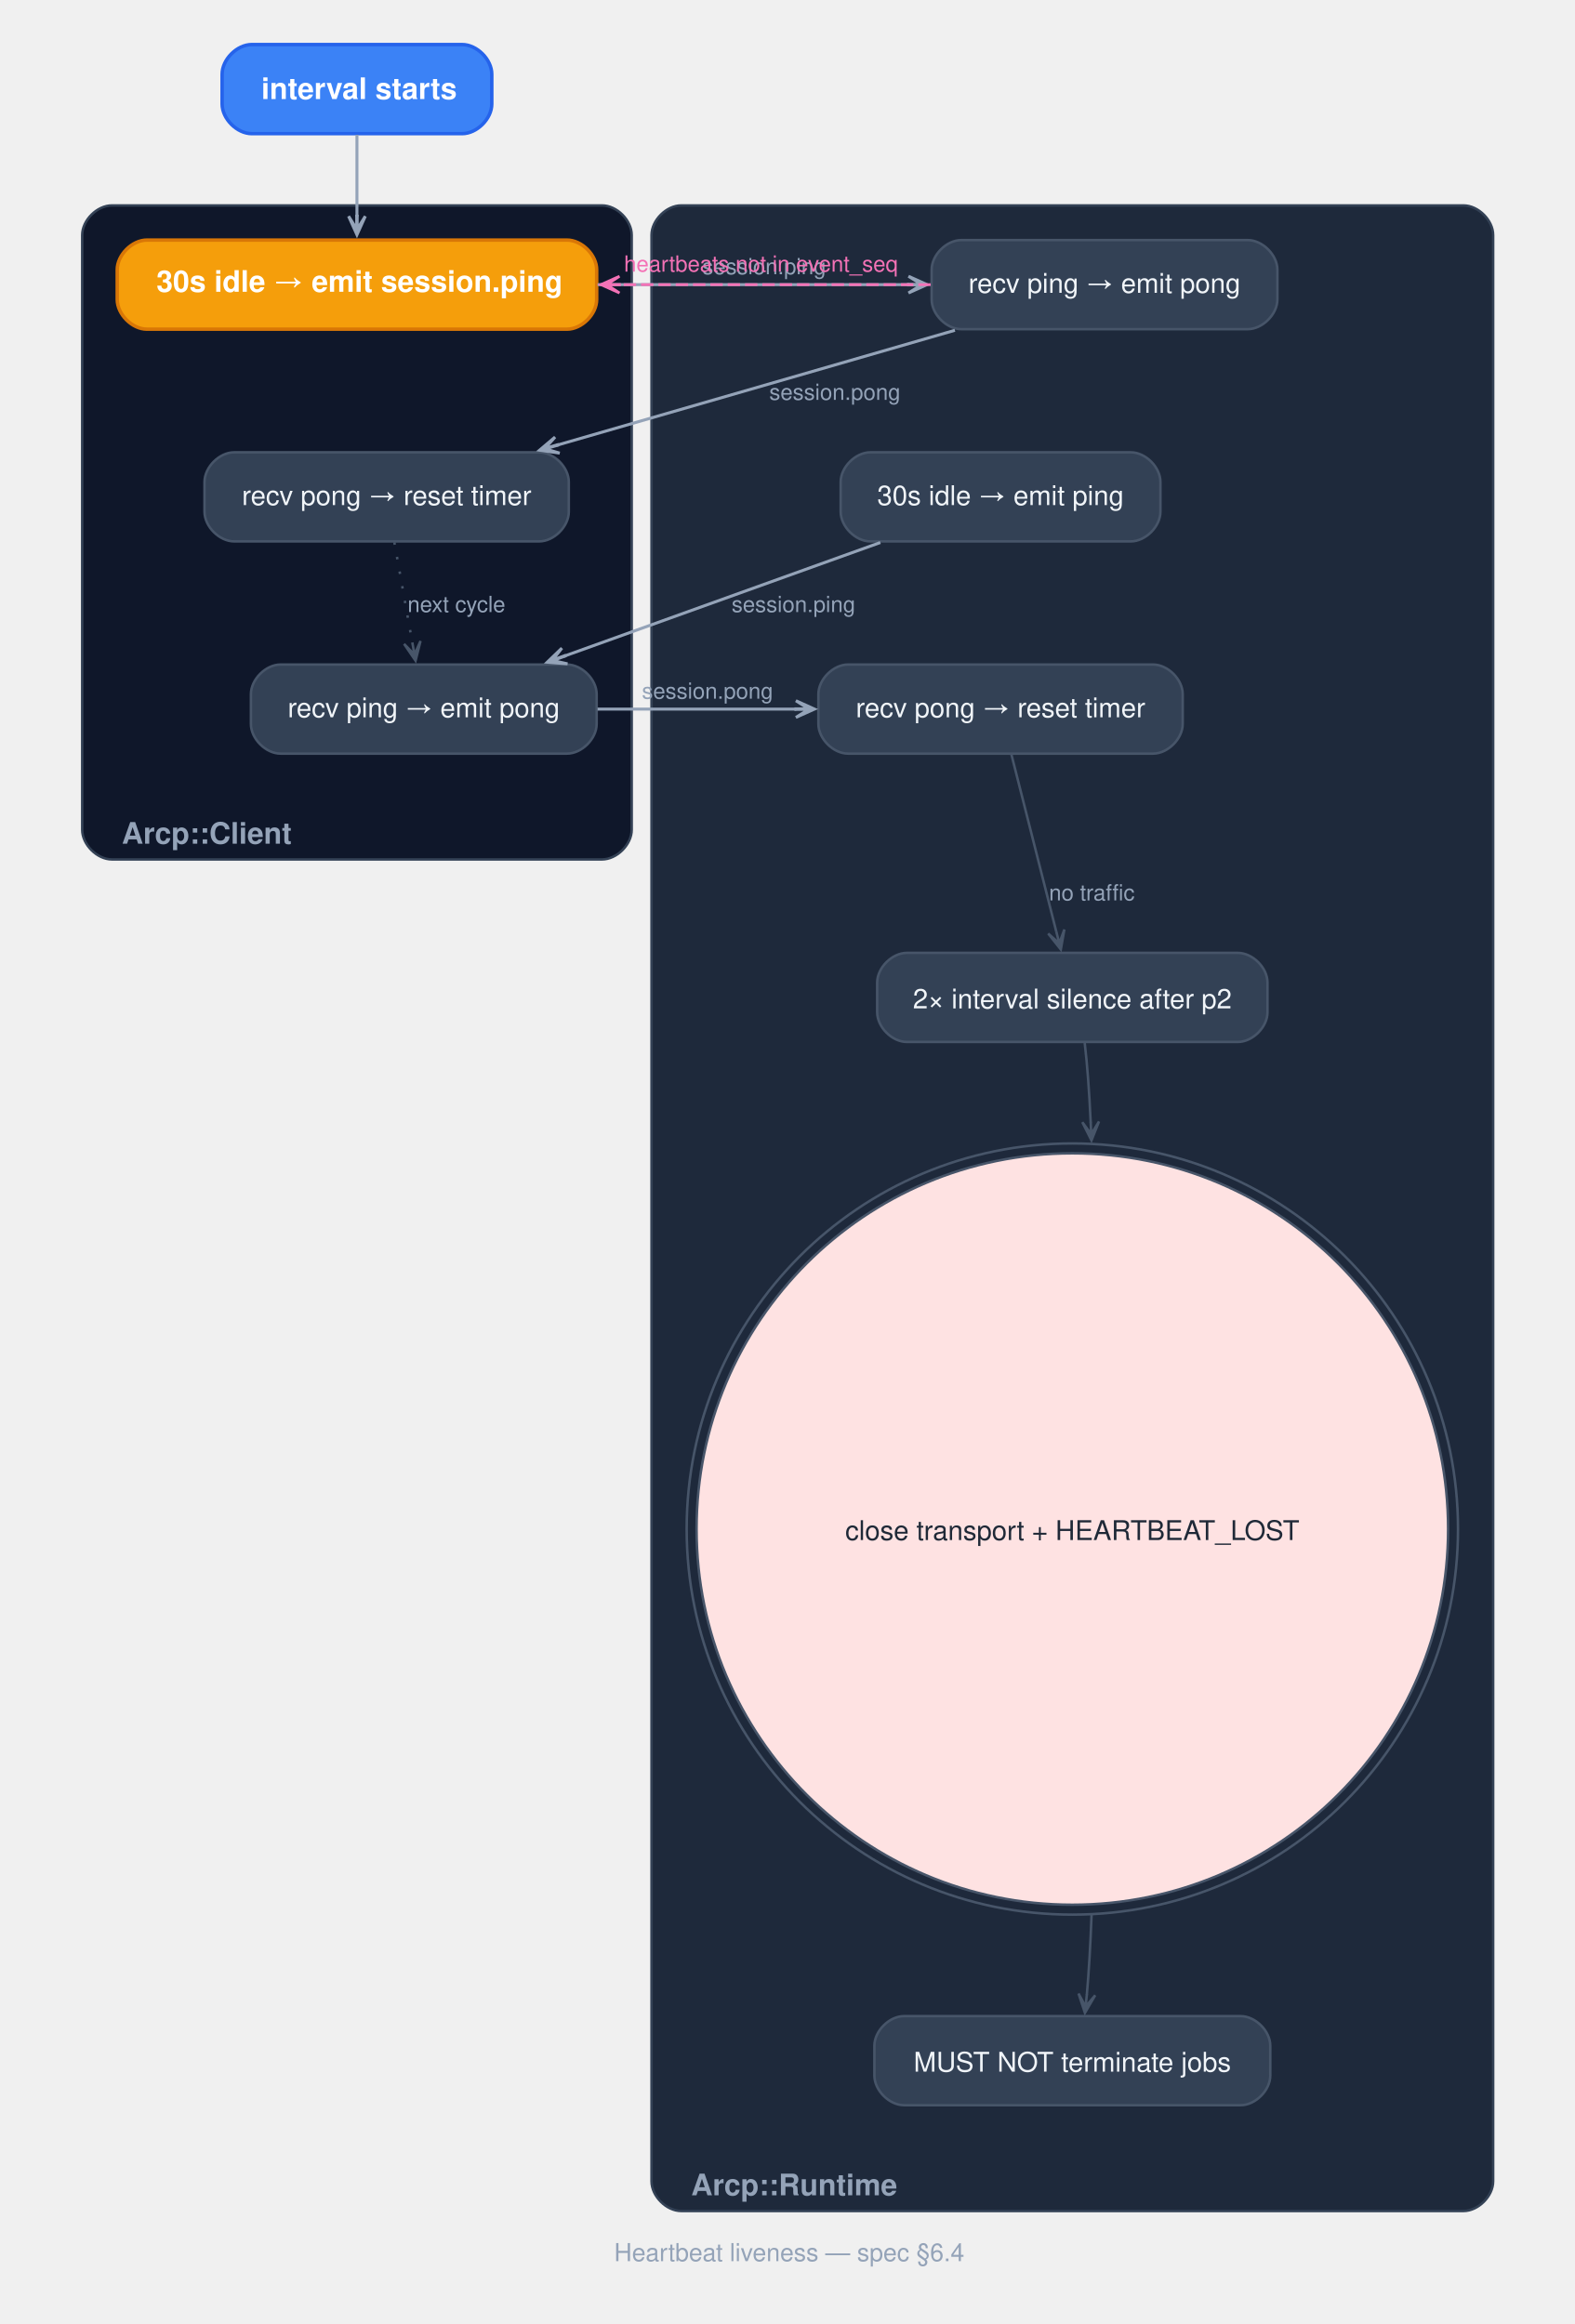
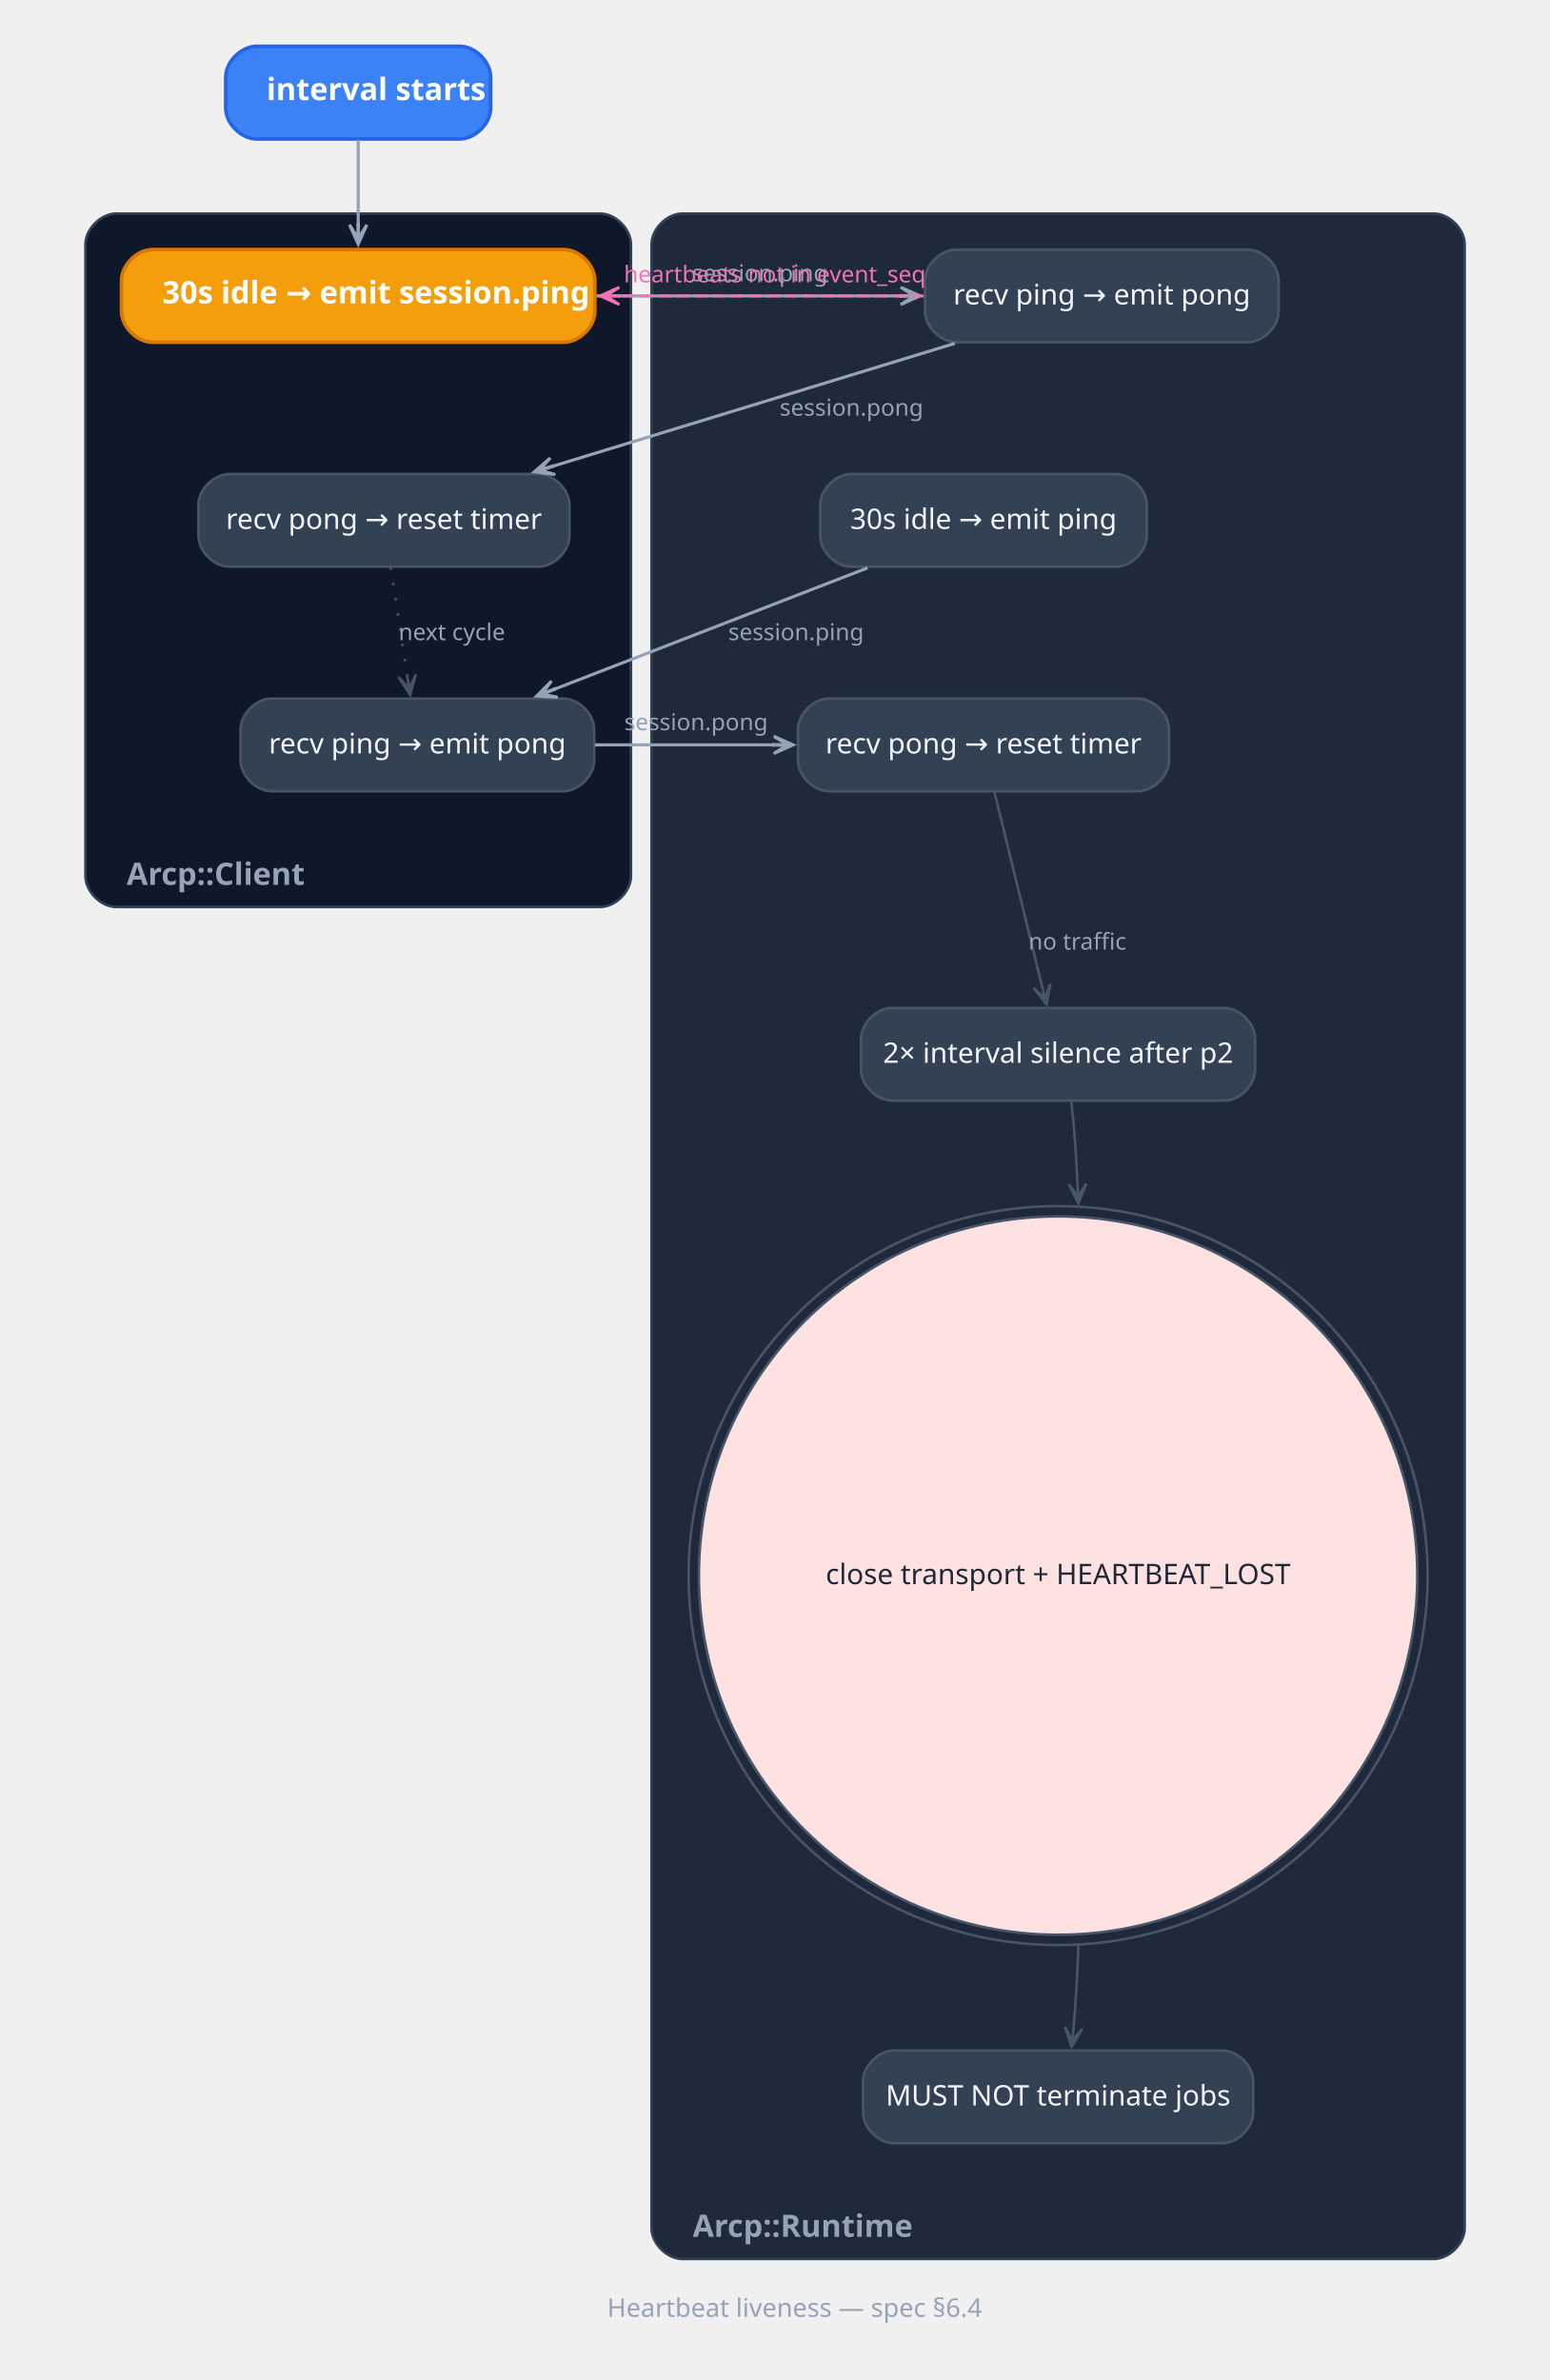
- <svg xmlns="http://www.w3.org/2000/svg" width="636pt" height="939pt" viewBox="0.00 0.00 636.00 939.00">
-   <g id="graph0" class="graph" transform="scale(1 1) rotate(0) translate(25.2 920.6)">
-     <text xml:space="preserve" text-anchor="start" x="222.88" y="-7" font-family="Helvetica,sans-Serif" font-size="10.00" fill="#94a3b8">Heartbeat liveness — spec §6.4</text>
+ <svg xmlns="http://www.w3.org/2000/svg" width="602pt" height="925pt" viewBox="0.00 0.00 602.00 925.00">
+   <g id="graph0" class="graph" transform="scale(1 1) rotate(0) translate(25.2 907.46)">
+     <text xml:space="preserve" text-anchor="start" x="210.75" y="-7" font-family="TT Commons Pro Trial" font-size="10.00" fill="#94a3b8">Heartbeat liveness — spec §6.4</text>
    <g id="clust1" class="cluster">
-       <path fill="#0f172a" stroke="#334155" d="M20,-573.35C20,-573.35 218,-573.35 218,-573.35 224,-573.35 230,-579.35 230,-585.35 230,-585.35 230,-825.6 230,-825.6 230,-831.6 224,-837.6 218,-837.6 218,-837.6 20,-837.6 20,-837.6 14,-837.6 8,-831.6 8,-825.6 8,-825.6 8,-585.35 8,-585.35 8,-579.35 14,-573.35 20,-573.35" />
-       <text xml:space="preserve" text-anchor="start" x="24" y="-579.7" font-family="Helvetica,sans-Serif" font-weight="bold" font-size="12.00" fill="#94a3b8">Arcp::Client</text>
+       <path fill="#0f172a" stroke="#334155" d="M20,-554.96C20,-554.96 208,-554.96 208,-554.96 214,-554.96 220,-560.96 220,-566.96 220,-566.96 220,-812.46 220,-812.46 220,-818.46 214,-824.46 208,-824.46 208,-824.46 20,-824.46 20,-824.46 14,-824.46 8,-818.46 8,-812.46 8,-812.46 8,-566.96 8,-566.96 8,-560.96 14,-554.96 20,-554.96" />
+       <text xml:space="preserve" text-anchor="start" x="24" y="-563.56" font-family="TT Commons Pro Trial" font-weight="bold" font-size="12.00" fill="#94a3b8">Arcp::Client</text>
    </g>
    <g id="clust2" class="cluster">
-       <path fill="#1e293b" stroke="#334155" d="M250,-27.25C250,-27.25 566,-27.25 566,-27.25 572,-27.25 578,-33.25 578,-39.25 578,-39.25 578,-825.6 578,-825.6 578,-831.6 572,-837.6 566,-837.6 566,-837.6 250,-837.6 250,-837.6 244,-837.6 238,-831.6 238,-825.6 238,-825.6 238,-39.25 238,-39.25 238,-33.25 244,-27.25 250,-27.25" />
-       <text xml:space="preserve" text-anchor="start" x="254" y="-33.6" font-family="Helvetica,sans-Serif" font-weight="bold" font-size="12.00" fill="#94a3b8">Arcp::Runtime</text>
+       <path fill="#1e293b" stroke="#334155" d="M240,-29.5C240,-29.5 532,-29.5 532,-29.5 538,-29.5 544,-35.5 544,-41.5 544,-41.5 544,-812.46 544,-812.46 544,-818.46 538,-824.46 532,-824.46 532,-824.46 240,-824.46 240,-824.46 234,-824.46 228,-818.46 228,-812.46 228,-812.46 228,-41.5 228,-41.5 228,-35.5 234,-29.5 240,-29.5" />
+       <text xml:space="preserve" text-anchor="start" x="244" y="-38.1" font-family="TT Commons Pro Trial" font-weight="bold" font-size="12.00" fill="#94a3b8">Arcp::Runtime</text>
    </g>
    <g id="node1" class="node">
-       <path fill="#3b82f6" stroke="#2563eb" stroke-width="1.4" d="M161.47,-902.6C161.47,-902.6 76.53,-902.6 76.53,-902.6 70.53,-902.6 64.53,-896.6 64.53,-890.6 64.53,-890.6 64.53,-878.6 64.53,-878.6 64.53,-872.6 70.53,-866.6 76.53,-866.6 76.53,-866.6 161.47,-866.6 161.47,-866.6 167.47,-866.6 173.47,-872.6 173.47,-878.6 173.47,-878.6 173.47,-890.6 173.47,-890.6 173.47,-896.6 167.47,-902.6 161.47,-902.6" />
-       <text xml:space="preserve" text-anchor="start" x="80.38" y="-880.58" font-family="Helvetica,sans-Serif" font-weight="bold" font-size="12.00" fill="white">interval starts</text>
+       <path fill="#3b82f6" stroke="#2563eb" stroke-width="1.4" d="M153.47,-889.46C153.47,-889.46 74.53,-889.46 74.53,-889.46 68.53,-889.46 62.53,-883.46 62.53,-877.46 62.53,-877.46 62.53,-865.46 62.53,-865.46 62.53,-859.46 68.53,-853.46 74.53,-853.46 74.53,-853.46 153.47,-853.46 153.47,-853.46 159.47,-853.46 165.47,-859.46 165.47,-865.46 165.47,-865.46 165.47,-877.46 165.47,-877.46 165.47,-883.46 159.47,-889.46 153.47,-889.46" />
+       <text xml:space="preserve" text-anchor="start" x="78.38" y="-868.56" font-family="TT Commons Pro Trial" font-weight="bold" font-size="12.00" fill="white">interval starts</text>
    </g>
    <g id="node2" class="node">
-       <path fill="#f59e0b" stroke="#d97706" stroke-width="1.4" d="M203.84,-823.6C203.84,-823.6 34.16,-823.6 34.16,-823.6 28.16,-823.6 22.16,-817.6 22.16,-811.6 22.16,-811.6 22.16,-799.6 22.16,-799.6 22.16,-793.6 28.16,-787.6 34.16,-787.6 34.16,-787.6 203.84,-787.6 203.84,-787.6 209.84,-787.6 215.84,-793.6 215.84,-799.6 215.84,-799.6 215.84,-811.6 215.84,-811.6 215.84,-817.6 209.84,-823.6 203.84,-823.6" />
-       <text xml:space="preserve" text-anchor="start" x="38" y="-802.7" font-family="Helvetica,sans-Serif" font-weight="bold" font-size="12.00" fill="white">30s idle → emit session.ping</text>
+       <path fill="#f59e0b" stroke="#d97706" stroke-width="1.4" d="M193.97,-810.46C193.97,-810.46 34.03,-810.46 34.03,-810.46 28.03,-810.46 22.03,-804.46 22.03,-798.46 22.03,-798.46 22.03,-786.46 22.03,-786.46 22.03,-780.46 28.03,-774.46 34.03,-774.46 34.03,-774.46 193.97,-774.46 193.97,-774.46 199.97,-774.46 205.97,-780.46 205.97,-786.46 205.97,-786.46 205.97,-798.46 205.97,-798.46 205.97,-804.46 199.97,-810.46 193.97,-810.46" />
+       <text xml:space="preserve" text-anchor="start" x="37.88" y="-789.56" font-family="TT Commons Pro Trial" font-weight="bold" font-size="12.00" fill="white">30s idle → emit session.ping</text>
    </g>
    <g id="edge8" class="edge">
-       <path fill="none" stroke="#94a3b8" stroke-width="1.2" d="M119,-866.13C119,-856.36 119,-843.97 119,-833.03" />
-       <polygon fill="#94a3b8" stroke="#94a3b8" stroke-width="1.2" points="119,-825.74 122.38,-833.24 119.1,-828.02 119.1,-833.24 119,-833.24 118.9,-833.24 118.9,-828.02 115.63,-833.24 119,-825.74" />
+       <path fill="none" stroke="#94a3b8" stroke-width="1.2" d="M114,-852.99C114,-843.21 114,-830.83 114,-819.89" />
+       <polygon fill="#94a3b8" stroke="#94a3b8" stroke-width="1.2" points="114,-812.59 117.38,-820.09 114.1,-814.88 114.1,-820.09 114,-820.09 113.9,-820.09 113.9,-814.88 110.63,-820.09 114,-812.59" />
    </g>
    <g id="node3" class="node">
-       <path fill="#334155" stroke="#475569" d="M192.59,-737.85C192.59,-737.85 69.41,-737.85 69.41,-737.85 63.41,-737.85 57.41,-731.85 57.41,-725.85 57.41,-725.85 57.41,-713.85 57.41,-713.85 57.41,-707.85 63.41,-701.85 69.41,-701.85 69.41,-701.85 192.59,-701.85 192.59,-701.85 198.59,-701.85 204.59,-707.85 204.59,-713.85 204.59,-713.85 204.59,-725.85 204.59,-725.85 204.59,-731.85 198.59,-737.85 192.59,-737.85" />
-       <text xml:space="preserve" text-anchor="middle" x="131" y="-716.53" font-family="Helvetica,sans-Serif" font-size="11.00" fill="#f1f5f9">recv pong → reset timer</text>
+       <path fill="#334155" stroke="#475569" d="M184.09,-723.21C184.09,-723.21 63.91,-723.21 63.91,-723.21 57.91,-723.21 51.91,-717.21 51.91,-711.21 51.91,-711.21 51.91,-699.21 51.91,-699.21 51.91,-693.21 57.91,-687.21 63.91,-687.21 63.91,-687.21 184.09,-687.21 184.09,-687.21 190.09,-687.21 196.09,-693.21 196.09,-699.21 196.09,-699.21 196.09,-711.21 196.09,-711.21 196.09,-717.21 190.09,-723.21 184.09,-723.21" />
+       <text xml:space="preserve" text-anchor="middle" x="124" y="-701.88" font-family="TT Commons Pro Trial" font-size="11.00" fill="#f1f5f9">recv pong → reset timer</text>
    </g>
    <g id="node5" class="node">
-       <path fill="#334155" stroke="#475569" d="M478.84,-823.6C478.84,-823.6 363.16,-823.6 363.16,-823.6 357.16,-823.6 351.16,-817.6 351.16,-811.6 351.16,-811.6 351.16,-799.6 351.16,-799.6 351.16,-793.6 357.16,-787.6 363.16,-787.6 363.16,-787.6 478.84,-787.6 478.84,-787.6 484.84,-787.6 490.84,-793.6 490.84,-799.6 490.84,-799.6 490.84,-811.6 490.84,-811.6 490.84,-817.6 484.84,-823.6 478.84,-823.6" />
-       <text xml:space="preserve" text-anchor="middle" x="421" y="-802.28" font-family="Helvetica,sans-Serif" font-size="11.00" fill="#f1f5f9">recv ping → emit pong</text>
+       <path fill="#334155" stroke="#475569" d="M459.72,-810.46C459.72,-810.46 346.28,-810.46 346.28,-810.46 340.28,-810.46 334.28,-804.46 334.28,-798.46 334.28,-798.46 334.28,-786.46 334.28,-786.46 334.28,-780.46 340.28,-774.46 346.28,-774.46 346.28,-774.46 459.72,-774.46 459.72,-774.46 465.72,-774.46 471.72,-780.46 471.72,-786.46 471.72,-786.46 471.72,-798.46 471.72,-798.46 471.72,-804.46 465.72,-810.46 459.72,-810.46" />
+       <text xml:space="preserve" text-anchor="middle" x="403" y="-789.13" font-family="TT Commons Pro Trial" font-size="11.00" fill="#f1f5f9">recv ping → emit pong</text>
    </g>
    <g id="edge9" class="edge">
-       <path fill="none" stroke="#94a3b8" stroke-width="1.2" d="M216.22,-805.6C256.93,-805.6 303.65,-805.6 342.18,-805.6" />
-       <polygon fill="#94a3b8" stroke="#94a3b8" stroke-width="1.2" points="349.31,-805.6 341.81,-808.98 347.02,-805.7 341.81,-805.7 341.81,-805.6 341.81,-805.5 347.02,-805.5 341.81,-802.23 349.31,-805.6" />
-       <text xml:space="preserve" text-anchor="middle" x="283.5" y="-809.8" font-family="Helvetica,sans-Serif" font-size="9.00" fill="#94a3b8">session.ping</text>
+       <path fill="none" stroke="#94a3b8" stroke-width="1.2" d="M206.63,-792.46C244.85,-792.46 288.64,-792.46 325.15,-792.46" />
+       <polygon fill="#94a3b8" stroke="#94a3b8" stroke-width="1.2" points="332.33,-792.46 324.83,-795.83 330.04,-792.56 324.83,-792.56 324.83,-792.46 324.83,-792.36 330.04,-792.36 324.83,-789.08 332.33,-792.46" />
+       <text xml:space="preserve" text-anchor="middle" x="270.12" y="-798.16" font-family="TT Commons Pro Trial" font-size="9.00" fill="#94a3b8">session.ping</text>
    </g>
    <g id="node4" class="node">
-       <path fill="#334155" stroke="#475569" d="M203.84,-652.1C203.84,-652.1 88.16,-652.1 88.16,-652.1 82.16,-652.1 76.16,-646.1 76.16,-640.1 76.16,-640.1 76.16,-628.1 76.16,-628.1 76.16,-622.1 82.16,-616.1 88.16,-616.1 88.16,-616.1 203.84,-616.1 203.84,-616.1 209.84,-616.1 215.84,-622.1 215.84,-628.1 215.84,-628.1 215.84,-640.1 215.84,-640.1 215.84,-646.1 209.84,-652.1 203.84,-652.1" />
-       <text xml:space="preserve" text-anchor="middle" x="146" y="-630.78" font-family="Helvetica,sans-Serif" font-size="11.00" fill="#f1f5f9">recv ping → emit pong</text>
+       <path fill="#334155" stroke="#475569" d="M193.72,-635.96C193.72,-635.96 80.28,-635.96 80.28,-635.96 74.28,-635.96 68.28,-629.96 68.28,-623.96 68.28,-623.96 68.28,-611.96 68.28,-611.96 68.28,-605.96 74.28,-599.96 80.28,-599.96 80.28,-599.96 193.72,-599.96 193.72,-599.96 199.72,-599.96 205.72,-605.96 205.72,-611.96 205.72,-611.96 205.72,-623.96 205.72,-623.96 205.72,-629.96 199.72,-635.96 193.72,-635.96" />
+       <text xml:space="preserve" text-anchor="middle" x="137" y="-614.63" font-family="TT Commons Pro Trial" font-size="11.00" fill="#f1f5f9">recv ping → emit pong</text>
    </g>
    <g id="edge16" class="edge">
-       <path fill="none" stroke="#475569" stroke-dasharray="1,5" d="M134.11,-701.5C136.22,-689.71 139.05,-673.91 141.42,-660.69" />
-       <polygon fill="#475569" stroke="#475569" points="142.68,-653.63 144.68,-661.61 142.23,-656.13 141.36,-661.02 141.36,-661.02 141.36,-661.02 142.23,-656.13 138.04,-660.42 142.68,-653.63" />
-       <text xml:space="preserve" text-anchor="middle" x="159.2" y="-673.3" font-family="Helvetica,sans-Serif" font-size="9.00" fill="#94a3b8">next cycle</text>
+       <path fill="none" stroke="#475569" stroke-dasharray="1,5" d="M126.63,-686.96C128.48,-674.82 130.99,-658.38 133.07,-644.7" />
+       <polygon fill="#475569" stroke="#475569" points="134.19,-637.39 136.4,-645.31 133.81,-639.89 133.06,-644.8 133.06,-644.8 133.06,-644.8 133.81,-639.89 129.72,-644.29 134.19,-637.39" />
+       <text xml:space="preserve" text-anchor="middle" x="150.4" y="-658.66" font-family="TT Commons Pro Trial" font-size="9.00" fill="#94a3b8">next cycle</text>
    </g>
    <g id="node7" class="node">
-       <path fill="#334155" stroke="#475569" d="M440.59,-652.1C440.59,-652.1 317.41,-652.1 317.41,-652.1 311.41,-652.1 305.41,-646.1 305.41,-640.1 305.41,-640.1 305.41,-628.1 305.41,-628.1 305.41,-622.1 311.41,-616.1 317.41,-616.1 317.41,-616.1 440.59,-616.1 440.59,-616.1 446.59,-616.1 452.59,-622.1 452.59,-628.1 452.59,-628.1 452.59,-640.1 452.59,-640.1 452.59,-646.1 446.59,-652.1 440.59,-652.1" />
-       <text xml:space="preserve" text-anchor="middle" x="379" y="-630.78" font-family="Helvetica,sans-Serif" font-size="11.00" fill="#f1f5f9">recv pong → reset timer</text>
+       <path fill="#334155" stroke="#475569" d="M417.09,-635.96C417.09,-635.96 296.91,-635.96 296.91,-635.96 290.91,-635.96 284.91,-629.96 284.91,-623.96 284.91,-623.96 284.91,-611.96 284.91,-611.96 284.91,-605.96 290.91,-599.96 296.91,-599.96 296.91,-599.96 417.09,-599.96 417.09,-599.96 423.09,-599.96 429.09,-605.96 429.09,-611.96 429.09,-611.96 429.09,-623.96 429.09,-623.96 429.09,-629.96 423.09,-635.96 417.09,-635.96" />
+       <text xml:space="preserve" text-anchor="middle" x="357" y="-614.63" font-family="TT Commons Pro Trial" font-size="11.00" fill="#f1f5f9">recv pong → reset timer</text>
    </g>
    <g id="edge12" class="edge">
-       <path fill="none" stroke="#94a3b8" stroke-width="1.2" d="M216.22,-634.1C241.5,-634.1 270.26,-634.1 296.49,-634.1" />
-       <polygon fill="#94a3b8" stroke="#94a3b8" stroke-width="1.2" points="303.82,-634.1 296.32,-637.48 301.53,-634.2 296.32,-634.2 296.32,-634.1 296.32,-634 301.53,-634 296.32,-630.73 303.82,-634.1" />
-       <text xml:space="preserve" text-anchor="middle" x="260.62" y="-638.3" font-family="Helvetica,sans-Serif" font-size="9.00" fill="#94a3b8">session.pong</text>
+       <path fill="none" stroke="#94a3b8" stroke-width="1.2" d="M206.01,-617.96C228.13,-617.96 252.84,-617.96 275.75,-617.96" />
+       <polygon fill="#94a3b8" stroke="#94a3b8" stroke-width="1.2" points="282.98,-617.96 275.48,-621.33 280.69,-618.06 275.48,-618.06 275.48,-617.96 275.48,-617.86 280.69,-617.86 275.48,-614.58 282.98,-617.96" />
+       <text xml:space="preserve" text-anchor="middle" x="245.31" y="-623.66" font-family="TT Commons Pro Trial" font-size="9.00" fill="#94a3b8">session.pong</text>
    </g>
    <g id="edge17" class="edge">
-       <path fill="none" stroke="#f472b6" stroke-width="1.1" stroke-dasharray="5,2" d="M350.77,-805.6C313.41,-805.6 266.71,-805.6 225.03,-805.6" />
-       <polygon fill="#f472b6" stroke="#f472b6" stroke-width="1.1" points="217.56,-805.6 225.06,-802.23 219.97,-805.55 225.06,-805.55 225.06,-805.6 225.06,-805.65 219.97,-805.65 225.06,-808.98 217.56,-805.6" />
-       <text xml:space="preserve" text-anchor="start" x="226.88" y="-810.85" font-family="Helvetica,sans-Serif" font-size="9.00" fill="#f472b6">heartbeats not in event_seq</text>
+       <path fill="none" stroke="#f472b6" stroke-width="1.1" stroke-dasharray="5,2" d="M333.79,-792.46C298.37,-792.46 254.58,-792.46 215.43,-792.46" />
+       <polygon fill="#f472b6" stroke="#f472b6" stroke-width="1.1" points="207.97,-792.46 215.47,-789.08 210.38,-792.41 215.47,-792.41 215.47,-792.46 215.47,-792.51 210.38,-792.51 215.47,-795.83 207.97,-792.46" />
+       <text xml:space="preserve" text-anchor="start" x="217.25" y="-797.71" font-family="TT Commons Pro Trial" font-size="9.00" fill="#f472b6">heartbeats not in event_seq</text>
    </g>
    <g id="edge10" class="edge">
-       <path fill="none" stroke="#94a3b8" stroke-width="1.2" d="M360.56,-787.15C313.64,-773.6 248.56,-754.81 199.68,-740.69" />
-       <polygon fill="#94a3b8" stroke="#94a3b8" stroke-width="1.2" points="192.77,-738.69 200.91,-737.53 194.99,-739.23 200,-740.68 199.97,-740.77 199.95,-740.87 194.94,-739.42 199.04,-744.01 192.77,-738.69" />
-       <text xml:space="preserve" text-anchor="middle" x="312.07" y="-759.05" font-family="Helvetica,sans-Serif" font-size="9.00" fill="#94a3b8">session.pong</text>
+       <path fill="none" stroke="#94a3b8" stroke-width="1.2" d="M345.87,-774C300.45,-760.12 236.88,-740.7 189.42,-726.2" />
+       <polygon fill="#94a3b8" stroke="#94a3b8" stroke-width="1.2" points="182.45,-724.07 190.61,-723.03 184.67,-724.64 189.66,-726.17 189.63,-726.26 189.6,-726.36 184.61,-724.83 188.64,-729.49 182.45,-724.07" />
+       <text xml:space="preserve" text-anchor="middle" x="305.7" y="-745.91" font-family="TT Commons Pro Trial" font-size="9.00" fill="#94a3b8">session.pong</text>
    </g>
    <g id="node6" class="node">
-       <path fill="#334155" stroke="#475569" d="M431.59,-737.85C431.59,-737.85 326.41,-737.85 326.41,-737.85 320.41,-737.85 314.41,-731.85 314.41,-725.85 314.41,-725.85 314.41,-713.85 314.41,-713.85 314.41,-707.85 320.41,-701.85 326.41,-701.85 326.41,-701.85 431.59,-701.85 431.59,-701.85 437.59,-701.85 443.59,-707.85 443.59,-713.85 443.59,-713.85 443.59,-725.85 443.59,-725.85 443.59,-731.85 437.59,-737.85 431.59,-737.85" />
-       <text xml:space="preserve" text-anchor="middle" x="379" y="-716.53" font-family="Helvetica,sans-Serif" font-size="11.00" fill="#f1f5f9">30s idle → emit ping</text>
+       <path fill="#334155" stroke="#475569" d="M408.47,-723.21C408.47,-723.21 305.53,-723.21 305.53,-723.21 299.53,-723.21 293.53,-717.21 293.53,-711.21 293.53,-711.21 293.53,-699.21 293.53,-699.21 293.53,-693.21 299.53,-687.21 305.53,-687.21 305.53,-687.21 408.47,-687.21 408.47,-687.21 414.47,-687.21 420.47,-693.21 420.47,-699.21 420.47,-699.21 420.47,-711.21 420.47,-711.21 420.47,-717.21 414.47,-723.21 408.47,-723.21" />
+       <text xml:space="preserve" text-anchor="middle" x="357" y="-701.88" font-family="TT Commons Pro Trial" font-size="11.00" fill="#f1f5f9">30s idle → emit ping</text>
    </g>
    <g id="edge11" class="edge">
-       <path fill="none" stroke="#94a3b8" stroke-width="1.2" d="M330.44,-701.4C293.21,-688.02 241.75,-669.52 202.65,-655.46" />
-       <polygon fill="#94a3b8" stroke="#94a3b8" stroke-width="1.2" points="195.87,-653.03 204.07,-652.39 198.06,-653.71 202.97,-655.47 202.93,-655.57 202.9,-655.66 197.99,-653.9 201.79,-658.74 195.87,-653.03" />
-       <text xml:space="preserve" text-anchor="middle" x="295.36" y="-673.3" font-family="Helvetica,sans-Serif" font-size="9.00" fill="#94a3b8">session.ping</text>
+       <path fill="none" stroke="#94a3b8" stroke-width="1.2" d="M311.95,-686.75C276.65,-673.07 227.46,-654.01 190.22,-639.58" />
+       <polygon fill="#94a3b8" stroke="#94a3b8" stroke-width="1.2" points="183.35,-636.92 191.57,-636.48 185.52,-637.65 190.38,-639.54 190.35,-639.63 190.31,-639.72 185.45,-637.84 189.13,-642.78 183.35,-636.92" />
+       <text xml:space="preserve" text-anchor="middle" x="284.17" y="-658.66" font-family="TT Commons Pro Trial" font-size="9.00" fill="#94a3b8">session.ping</text>
    </g>
    <g id="node8" class="node">
-       <path fill="#334155" stroke="#475569" d="M474.84,-535.6C474.84,-535.6 341.16,-535.6 341.16,-535.6 335.16,-535.6 329.16,-529.6 329.16,-523.6 329.16,-523.6 329.16,-511.6 329.16,-511.6 329.16,-505.6 335.16,-499.6 341.16,-499.6 341.16,-499.6 474.84,-499.6 474.84,-499.6 480.84,-499.6 486.84,-505.6 486.84,-511.6 486.84,-511.6 486.84,-523.6 486.84,-523.6 486.84,-529.6 480.84,-535.6 474.84,-535.6" />
-       <text xml:space="preserve" text-anchor="middle" x="408" y="-513.15" font-family="Helvetica,sans-Serif" font-size="11.00" fill="#f1f5f9">2× interval silence after p2</text>
+       <path fill="#334155" stroke="#475569" d="M450.59,-515.71C450.59,-515.71 321.41,-515.71 321.41,-515.71 315.41,-515.71 309.41,-509.71 309.41,-503.71 309.41,-503.71 309.41,-491.71 309.41,-491.71 309.41,-485.71 315.41,-479.71 321.41,-479.71 321.41,-479.71 450.59,-479.71 450.59,-479.71 456.59,-479.71 462.59,-485.71 462.59,-491.71 462.59,-491.71 462.59,-503.71 462.59,-503.71 462.59,-509.71 456.59,-515.71 450.59,-515.71" />
+       <text xml:space="preserve" text-anchor="middle" x="386" y="-494.38" font-family="TT Commons Pro Trial" font-size="11.00" fill="#f1f5f9">2× interval silence after p2</text>
    </g>
    <g id="edge13" class="edge">
-       <path fill="none" stroke="#475569" d="M383.4,-615.71C388.22,-596.69 395.99,-566.01 401.51,-544.22" />
-       <polygon fill="#475569" stroke="#475569" points="403.35,-536.96 404.78,-545.06 402.73,-539.42 401.51,-544.23 401.51,-544.23 401.51,-544.23 402.73,-539.42 398.24,-543.4 403.35,-536.96" />
-       <text xml:space="preserve" text-anchor="middle" x="415.87" y="-556.8" font-family="Helvetica,sans-Serif" font-size="9.00" fill="#94a3b8">no traffic</text>
+       <path fill="none" stroke="#475569" d="M361.28,-599.51C366.17,-579.57 374.21,-546.77 379.79,-524.02" />
+       <polygon fill="#475569" stroke="#475569" points="381.51,-517.03 383,-525.11 380.9,-519.49 379.72,-524.31 379.72,-524.31 379.72,-524.31 380.9,-519.49 376.44,-523.51 381.51,-517.03" />
+       <text xml:space="preserve" text-anchor="middle" x="393.49" y="-538.41" font-family="TT Commons Pro Trial" font-size="9.00" fill="#94a3b8">no traffic</text>
    </g>
    <g id="node9" class="node">
-       <ellipse fill="#fee2e2" stroke="#475569" cx="408" cy="-302.8" rx="151.8" ry="151.8" />
-       <ellipse fill="none" stroke="#475569" cx="408" cy="-302.8" rx="155.8" ry="155.8" />
-       <text xml:space="preserve" text-anchor="middle" x="408" y="-298.35" font-family="Helvetica,sans-Serif" font-size="11.00" fill="#1f2937">close transport + HEARTBEAT_LOST</text>
+       <ellipse fill="#fee2e2" stroke="#475569" cx="386" cy="-295.1" rx="139.6" ry="139.6" />
+       <ellipse fill="none" stroke="#475569" cx="386" cy="-295.1" rx="143.6" ry="143.6" />
+       <text xml:space="preserve" text-anchor="middle" x="386" y="-291.78" font-family="TT Commons Pro Trial" font-size="11.00" fill="#1f2937">close transport + HEARTBEAT_LOST</text>
    </g>
    <g id="edge14" class="edge">
-       <path fill="none" stroke="#475569" d="M413,-499.19C414.02,-490.72 414.83,-479.65 415.42,-467.08" />
-       <polygon fill="#475569" stroke="#475569" points="415.73,-459.83 418.78,-467.47 415.62,-462.36 415.41,-467.32 415.41,-467.32 415.41,-467.32 415.62,-462.36 412.04,-467.18 415.73,-459.83" />
+       <path fill="none" stroke="#475569" d="M391.13,-479.26C392.17,-470.73 392.99,-459.6 393.56,-447.03" />
+       <polygon fill="#475569" stroke="#475569" points="393.86,-439.79 396.92,-447.43 393.76,-442.32 393.55,-447.29 393.55,-447.29 393.55,-447.29 393.76,-442.32 390.18,-447.15 393.86,-439.79" />
    </g>
    <g id="node10" class="node">
-       <path fill="#334155" stroke="#475569" d="M475.97,-106C475.97,-106 340.03,-106 340.03,-106 334.03,-106 328.03,-100 328.03,-94 328.03,-94 328.03,-82 328.03,-82 328.03,-76 334.03,-70 340.03,-70 340.03,-70 475.97,-70 475.97,-70 481.97,-70 487.97,-76 487.97,-82 487.97,-82 487.97,-94 487.97,-94 487.97,-100 481.97,-106 475.97,-106" />
-       <text xml:space="preserve" text-anchor="middle" x="408" y="-83.55" font-family="Helvetica,sans-Serif" font-size="11.00" fill="#f1f5f9">MUST NOT terminate jobs</text>
+       <path fill="#334155" stroke="#475569" d="M449.84,-110.5C449.84,-110.5 322.16,-110.5 322.16,-110.5 316.16,-110.5 310.16,-104.5 310.16,-98.5 310.16,-98.5 310.16,-86.5 310.16,-86.5 310.16,-80.5 316.16,-74.5 322.16,-74.5 322.16,-74.5 449.84,-74.5 449.84,-74.5 455.84,-74.5 461.84,-80.5 461.84,-86.5 461.84,-86.5 461.84,-98.5 461.84,-98.5 461.84,-104.5 455.84,-110.5 449.84,-110.5" />
+       <text xml:space="preserve" text-anchor="middle" x="386" y="-89.17" font-family="TT Commons Pro Trial" font-size="11.00" fill="#f1f5f9">MUST NOT terminate jobs</text>
    </g>
    <g id="edge15" class="edge">
-       <path fill="none" stroke="#475569" d="M415.77,-146.87C415.31,-134.74 414.67,-123.68 413.85,-114.55" />
-       <polygon fill="#475569" stroke="#475569" points="413.09,-107.31 417.23,-114.42 413.35,-109.83 413.87,-114.77 413.87,-114.77 413.87,-114.77 413.35,-109.83 410.51,-115.12 413.09,-107.31" />
+       <path fill="none" stroke="#475569" d="M393.89,-151.25C393.46,-139.24 392.82,-128.23 391.99,-119.11" />
+       <polygon fill="#475569" stroke="#475569" points="391.22,-111.87 395.37,-118.97 391.49,-114.39 392.01,-119.33 392.01,-119.33 392.01,-119.33 391.49,-114.39 388.66,-119.69 391.22,-111.87" />
    </g>
  </g>
</svg>
